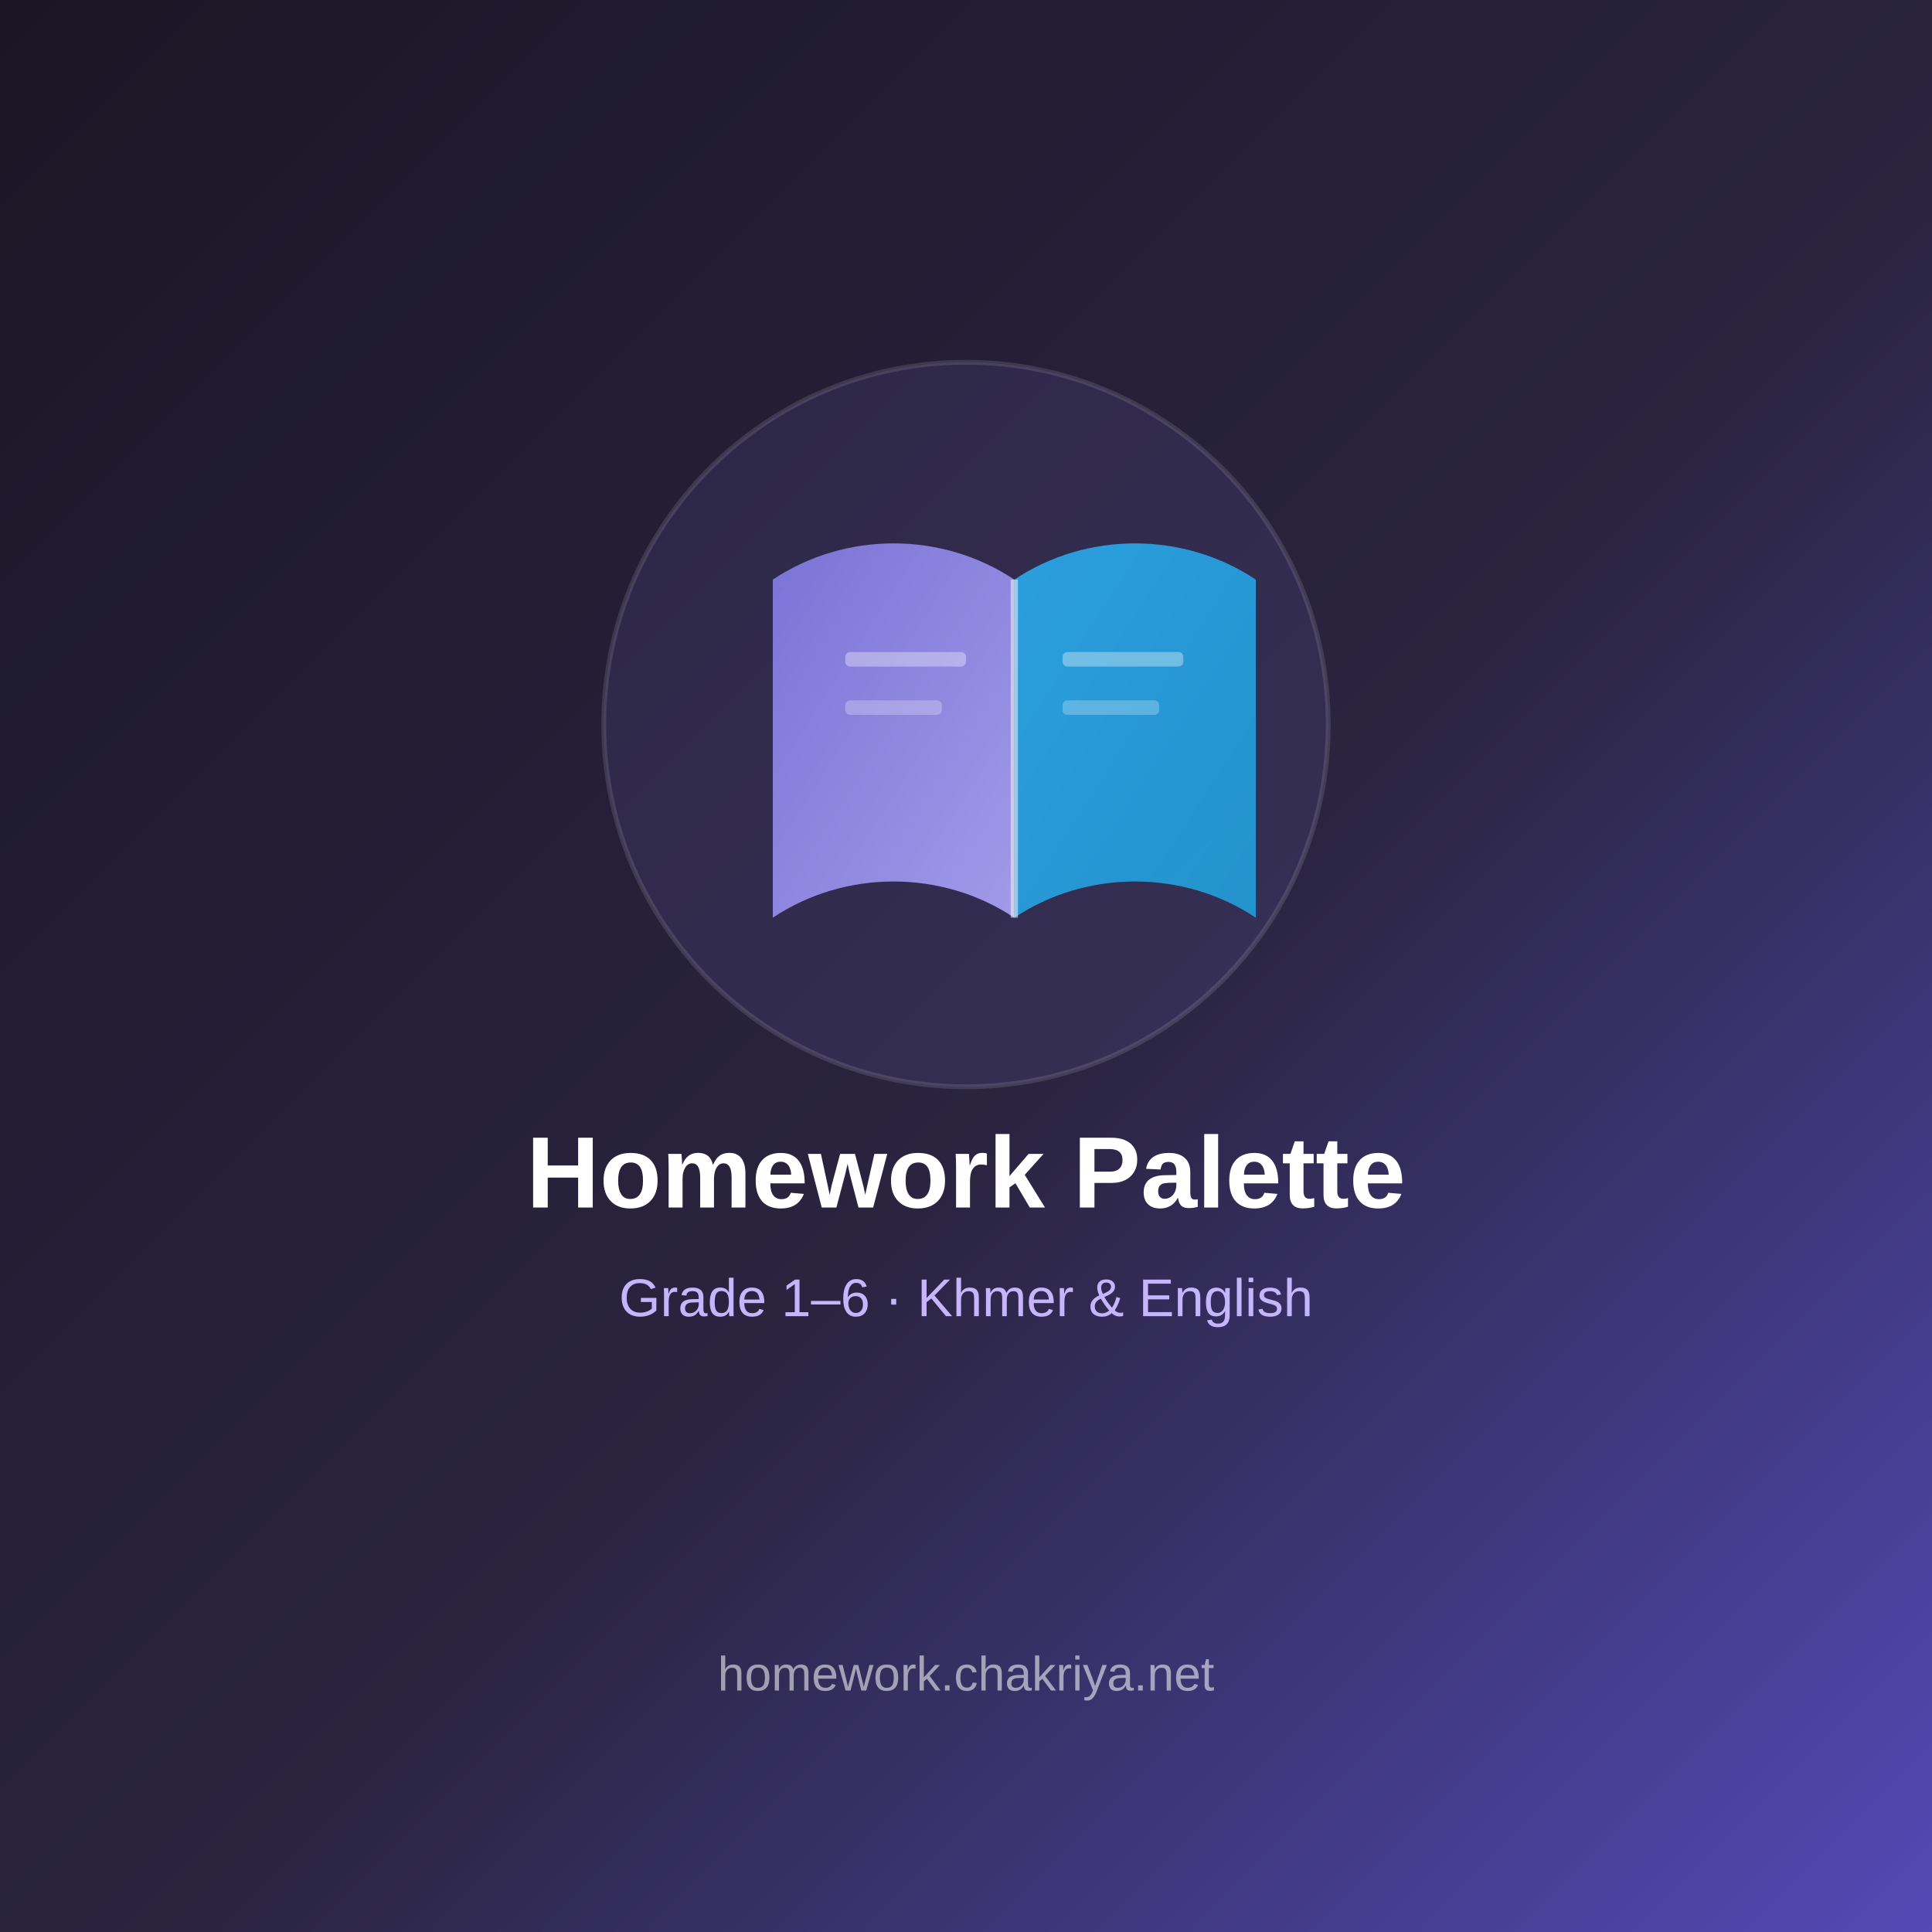
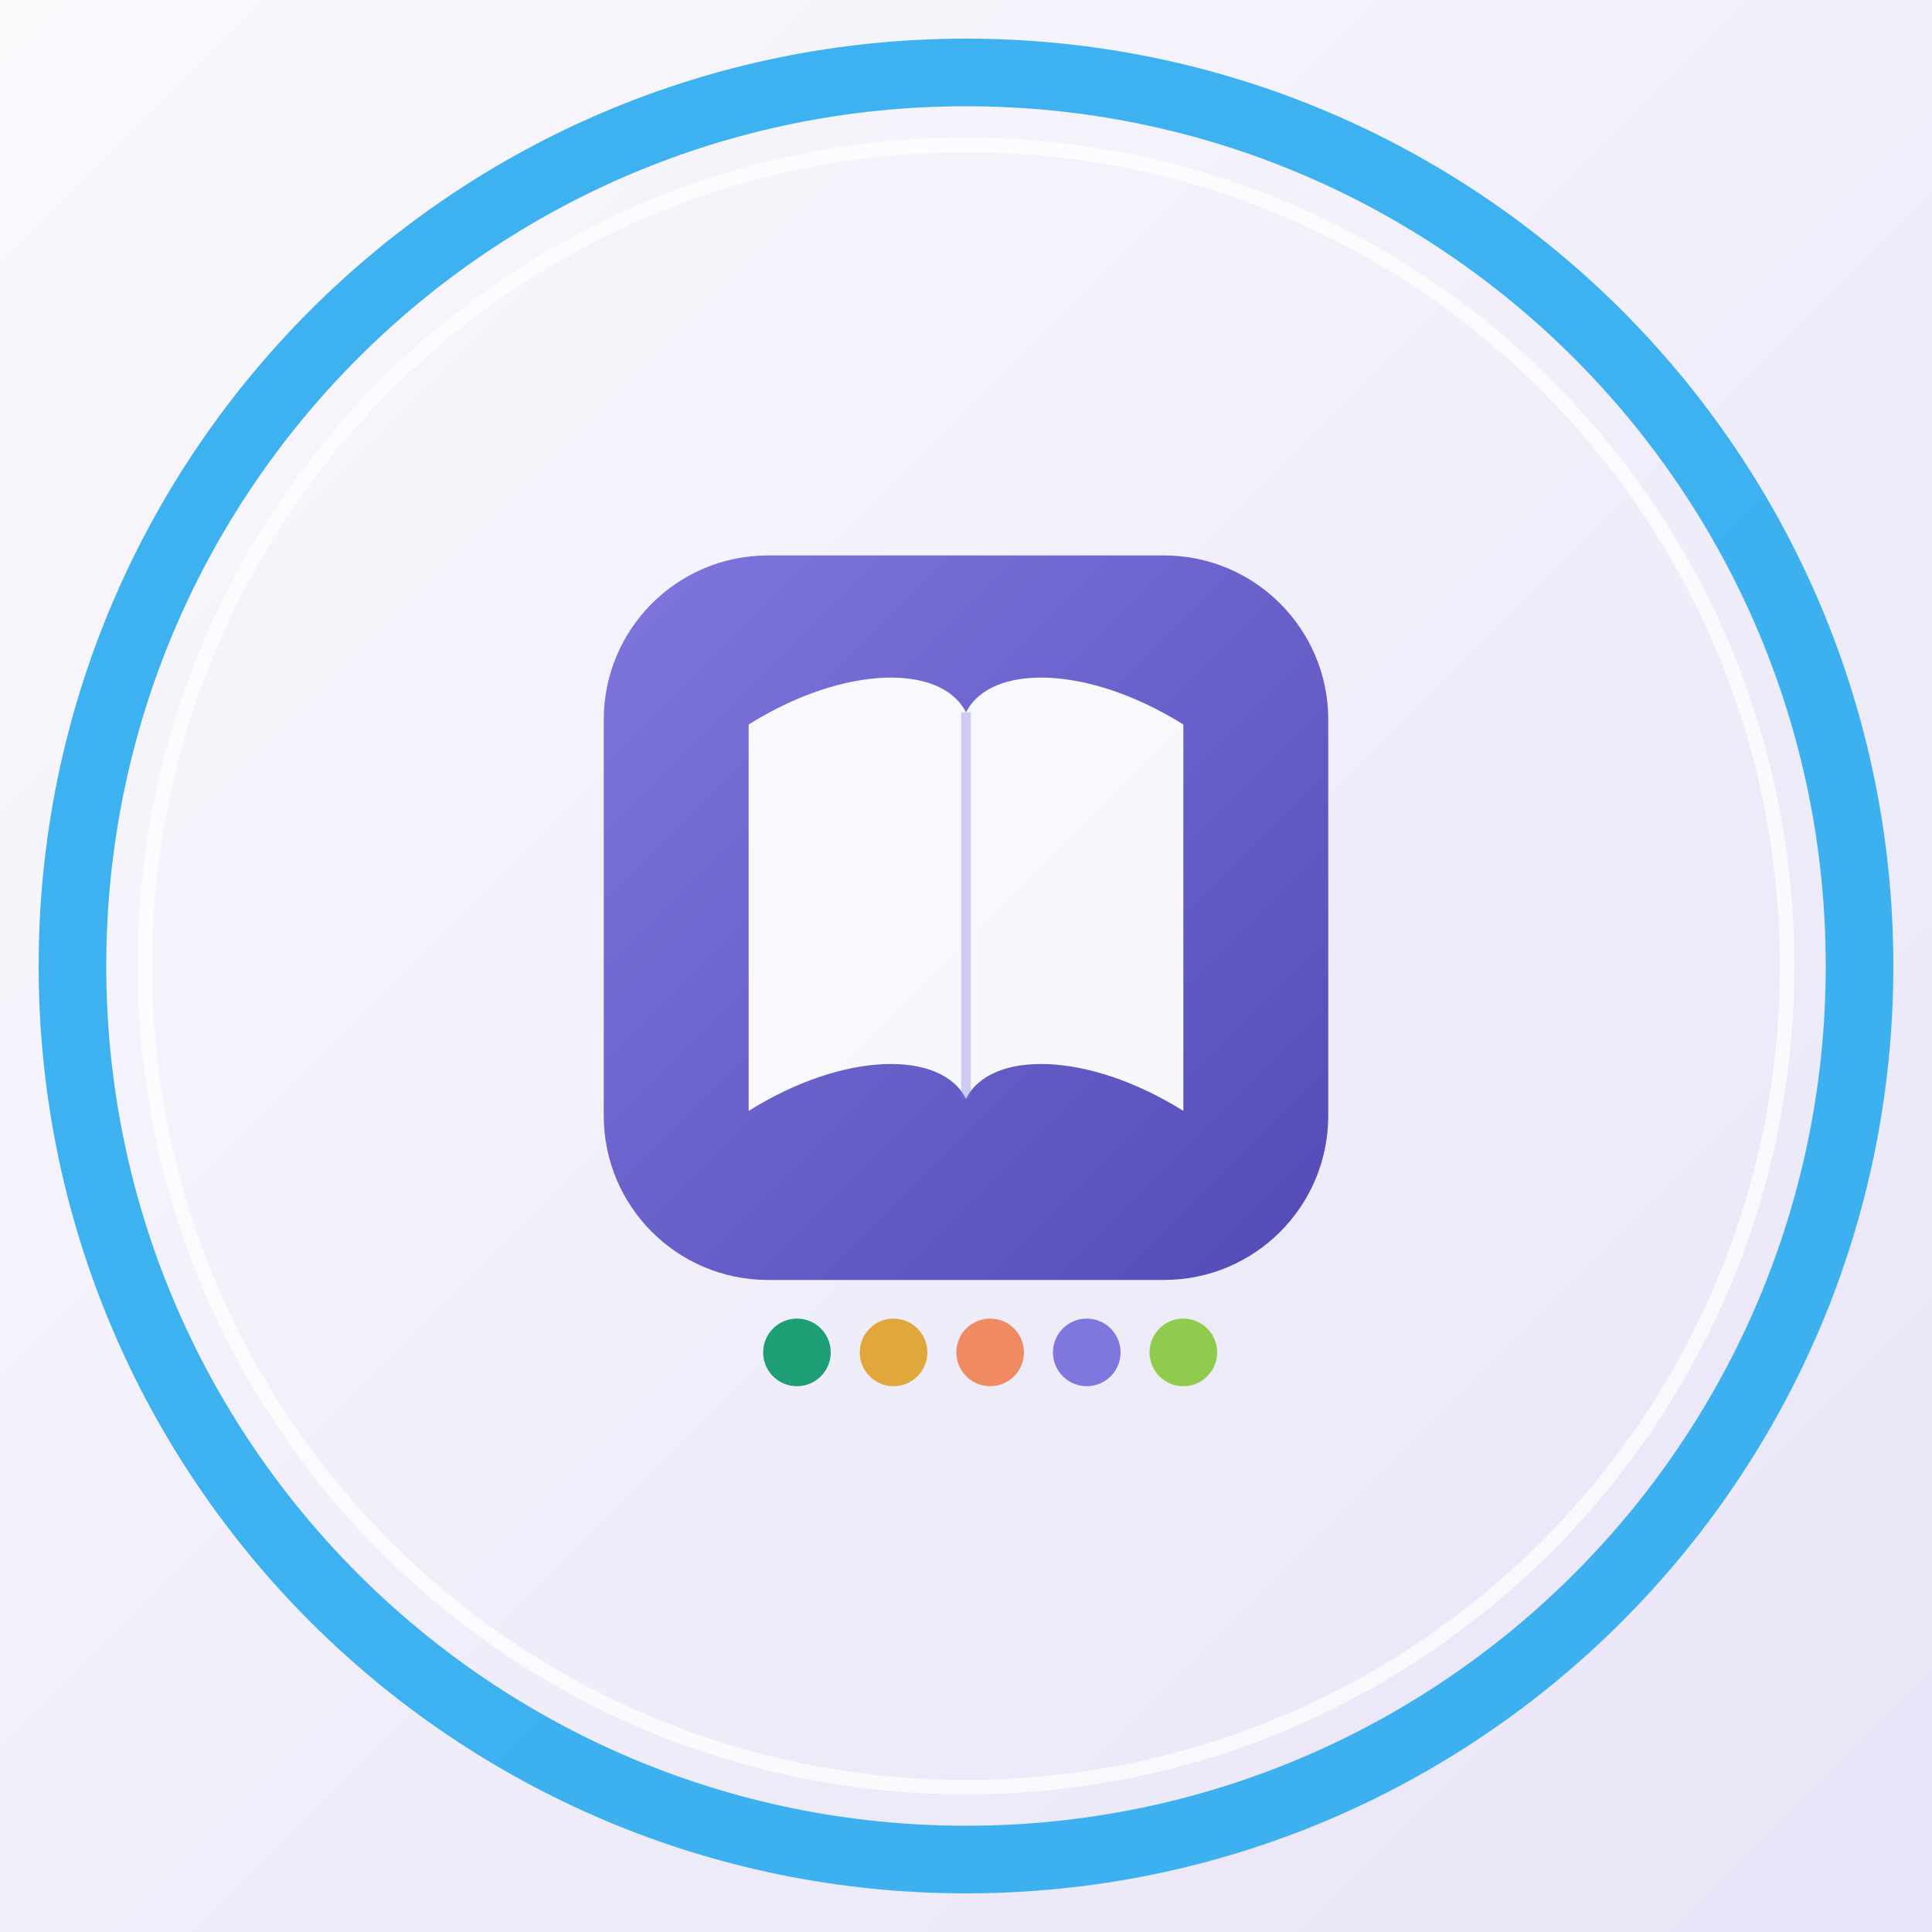
<svg xmlns="http://www.w3.org/2000/svg" width="800" height="800" viewBox="0 0 800 800">
  <defs>
    <linearGradient id="bg" x1="0%" y1="0%" x2="100%" y2="100%">
-       <stop offset="0%" style="stop-color:#1a1625" />
-       <stop offset="55%" style="stop-color:#2a2440" />
-       <stop offset="100%" style="stop-color:#534ab7" />
+       <stop offset="0%" stop-color="#faf9fc" />
+       <stop offset="100%" stop-color="#e8e4f8" />
    </linearGradient>
-     <linearGradient id="accent" x1="0%" y1="0%" x2="100%" y2="100%">
-       <stop offset="0%" style="stop-color:#2aabee" />
-       <stop offset="100%" style="stop-color:#229ED9" />
-     </linearGradient>
-     <linearGradient id="book" x1="0%" y1="0%" x2="100%" y2="100%">
-       <stop offset="0%" style="stop-color:#7f77dd" />
-       <stop offset="100%" style="stop-color:#a79ff0" />
+     <linearGradient id="tile" x1="0%" y1="0%" x2="100%" y2="100%">
+       <stop offset="0%" stop-color="#7f77dd" />
+       <stop offset="100%" stop-color="#534ab7" />
    </linearGradient>
  </defs>
  <rect width="800" height="800" fill="url(#bg)" />
-   <circle cx="400" cy="300" r="150" fill="rgba(127,119,221,0.12)" stroke="rgba(255,255,255,0.12)" stroke-width="2" />
-   <g transform="translate(280,200)">
-     <path d="M40,40 C70,20 110,20 140,40 L140,180 C110,160 70,160 40,180 Z" fill="url(#book)" opacity="0.95" />
-     <path d="M140,40 C170,20 210,20 240,40 L240,180 C210,160 170,160 140,180 Z" fill="url(#accent)" opacity="0.9" />
-     <path d="M140,40 L140,180" stroke="rgba(255,255,255,0.5)" stroke-width="3" />
-     <rect x="70" y="70" width="50" height="6" rx="2" fill="rgba(255,255,255,0.35)" />
-     <rect x="70" y="90" width="40" height="6" rx="2" fill="rgba(255,255,255,0.25)" />
-     <rect x="160" y="70" width="50" height="6" rx="2" fill="rgba(255,255,255,0.35)" />
-     <rect x="160" y="90" width="40" height="6" rx="2" fill="rgba(255,255,255,0.25)" />
-   </g>
-   <text x="400" y="500" text-anchor="middle" font-family="'Segoe UI', Arial, sans-serif" font-size="42" font-weight="800" fill="white">Homework Palette</text>
-   <text x="400" y="545" text-anchor="middle" font-family="'Segoe UI', Arial, sans-serif" font-size="22" font-weight="500" fill="#c4b5fd">Grade 1–6 · Khmer &amp; English</text>
-   <text x="400" y="700" text-anchor="middle" font-family="'Segoe UI', Arial, sans-serif" font-size="20" fill="rgba(255,255,255,0.55)">homework.chakriya.net</text>
+   <circle cx="400" cy="400" r="370" fill="none" stroke="#2aabee" stroke-width="28" opacity="0.9" />
+   <circle cx="400" cy="400" r="340" fill="none" stroke="#fff" stroke-width="6" opacity="0.7" />
+   <rect x="250" y="230" width="300" height="300" rx="68" fill="url(#tile)" />
+   <path d="M310,300 C350,275 390,275 400,295 C410,275 450,275 490,300 L490,460 C450,435 410,435 400,455 C390,435 350,435 310,460 Z" fill="#fff" opacity="0.95" />
+   <path d="M400,295 L400,455" stroke="#7f77dd" stroke-width="4" opacity="0.35" />
+   <circle cx="330" cy="560" r="14" fill="#1d9e75" />
+   <circle cx="370" cy="560" r="14" fill="#e0a73c" />
+   <circle cx="410" cy="560" r="14" fill="#f08a62" />
+   <circle cx="450" cy="560" r="14" fill="#7f77dd" />
+   <circle cx="490" cy="560" r="14" fill="#8fcc4e" />
</svg>
